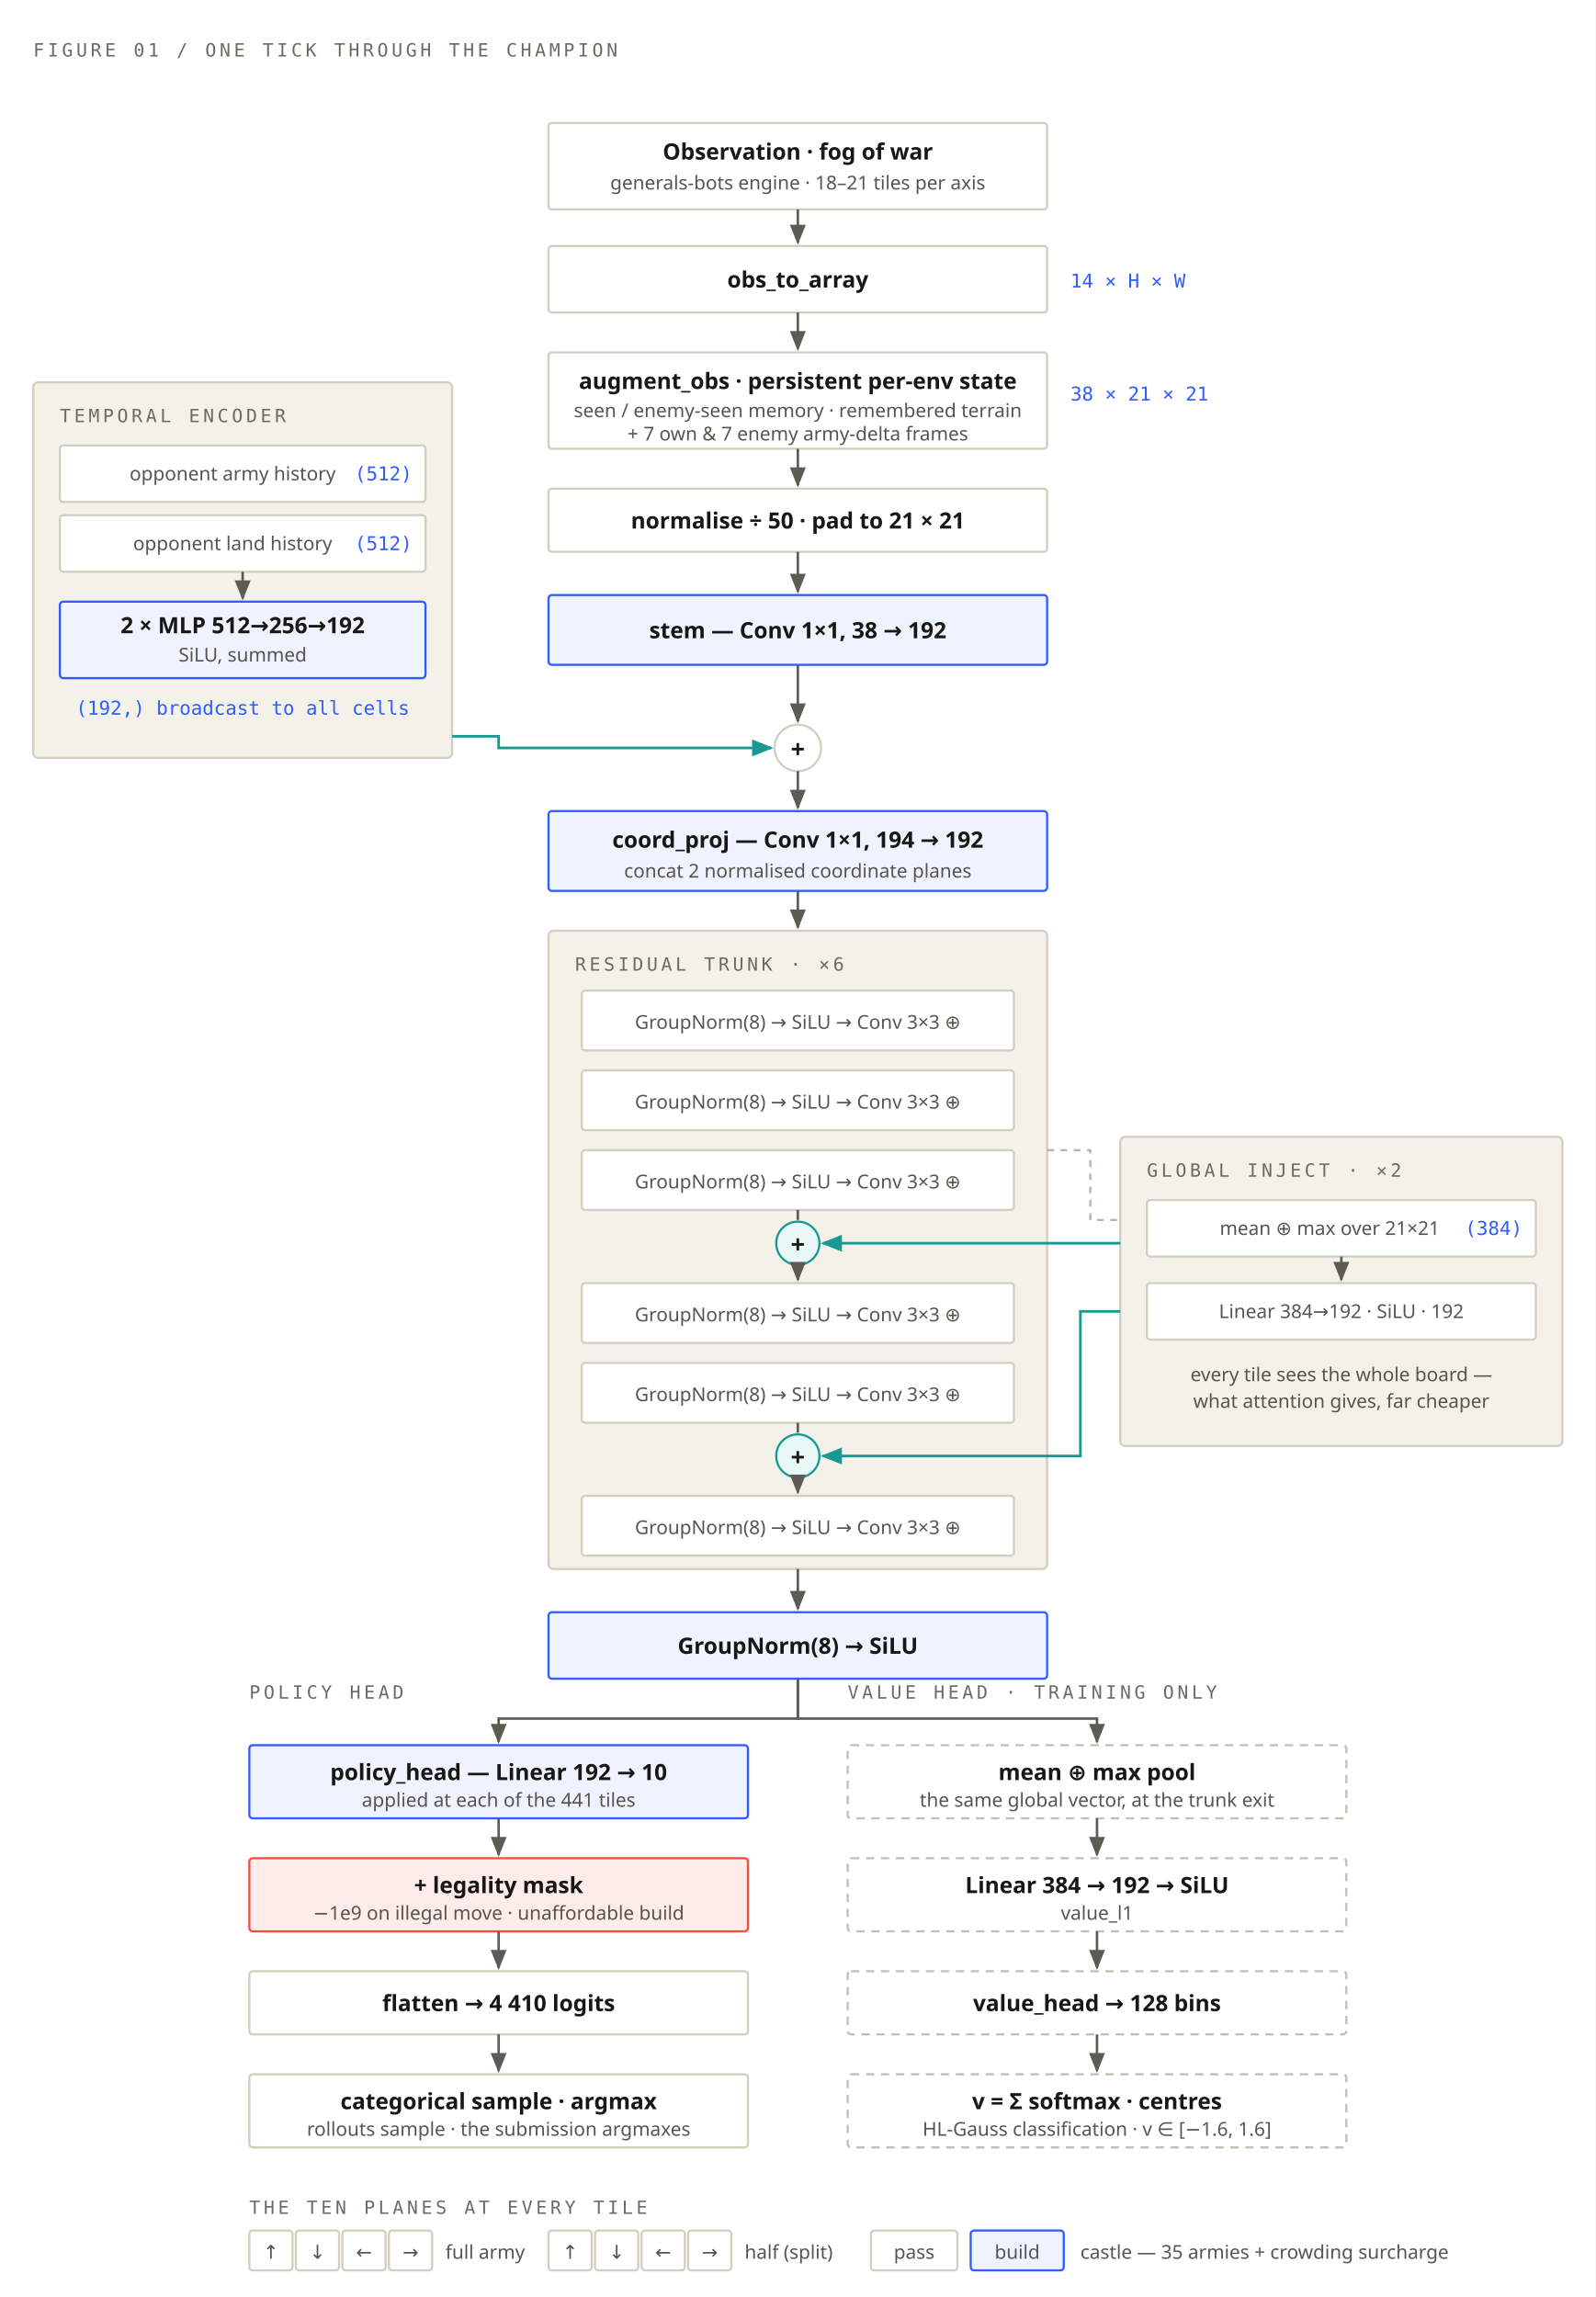
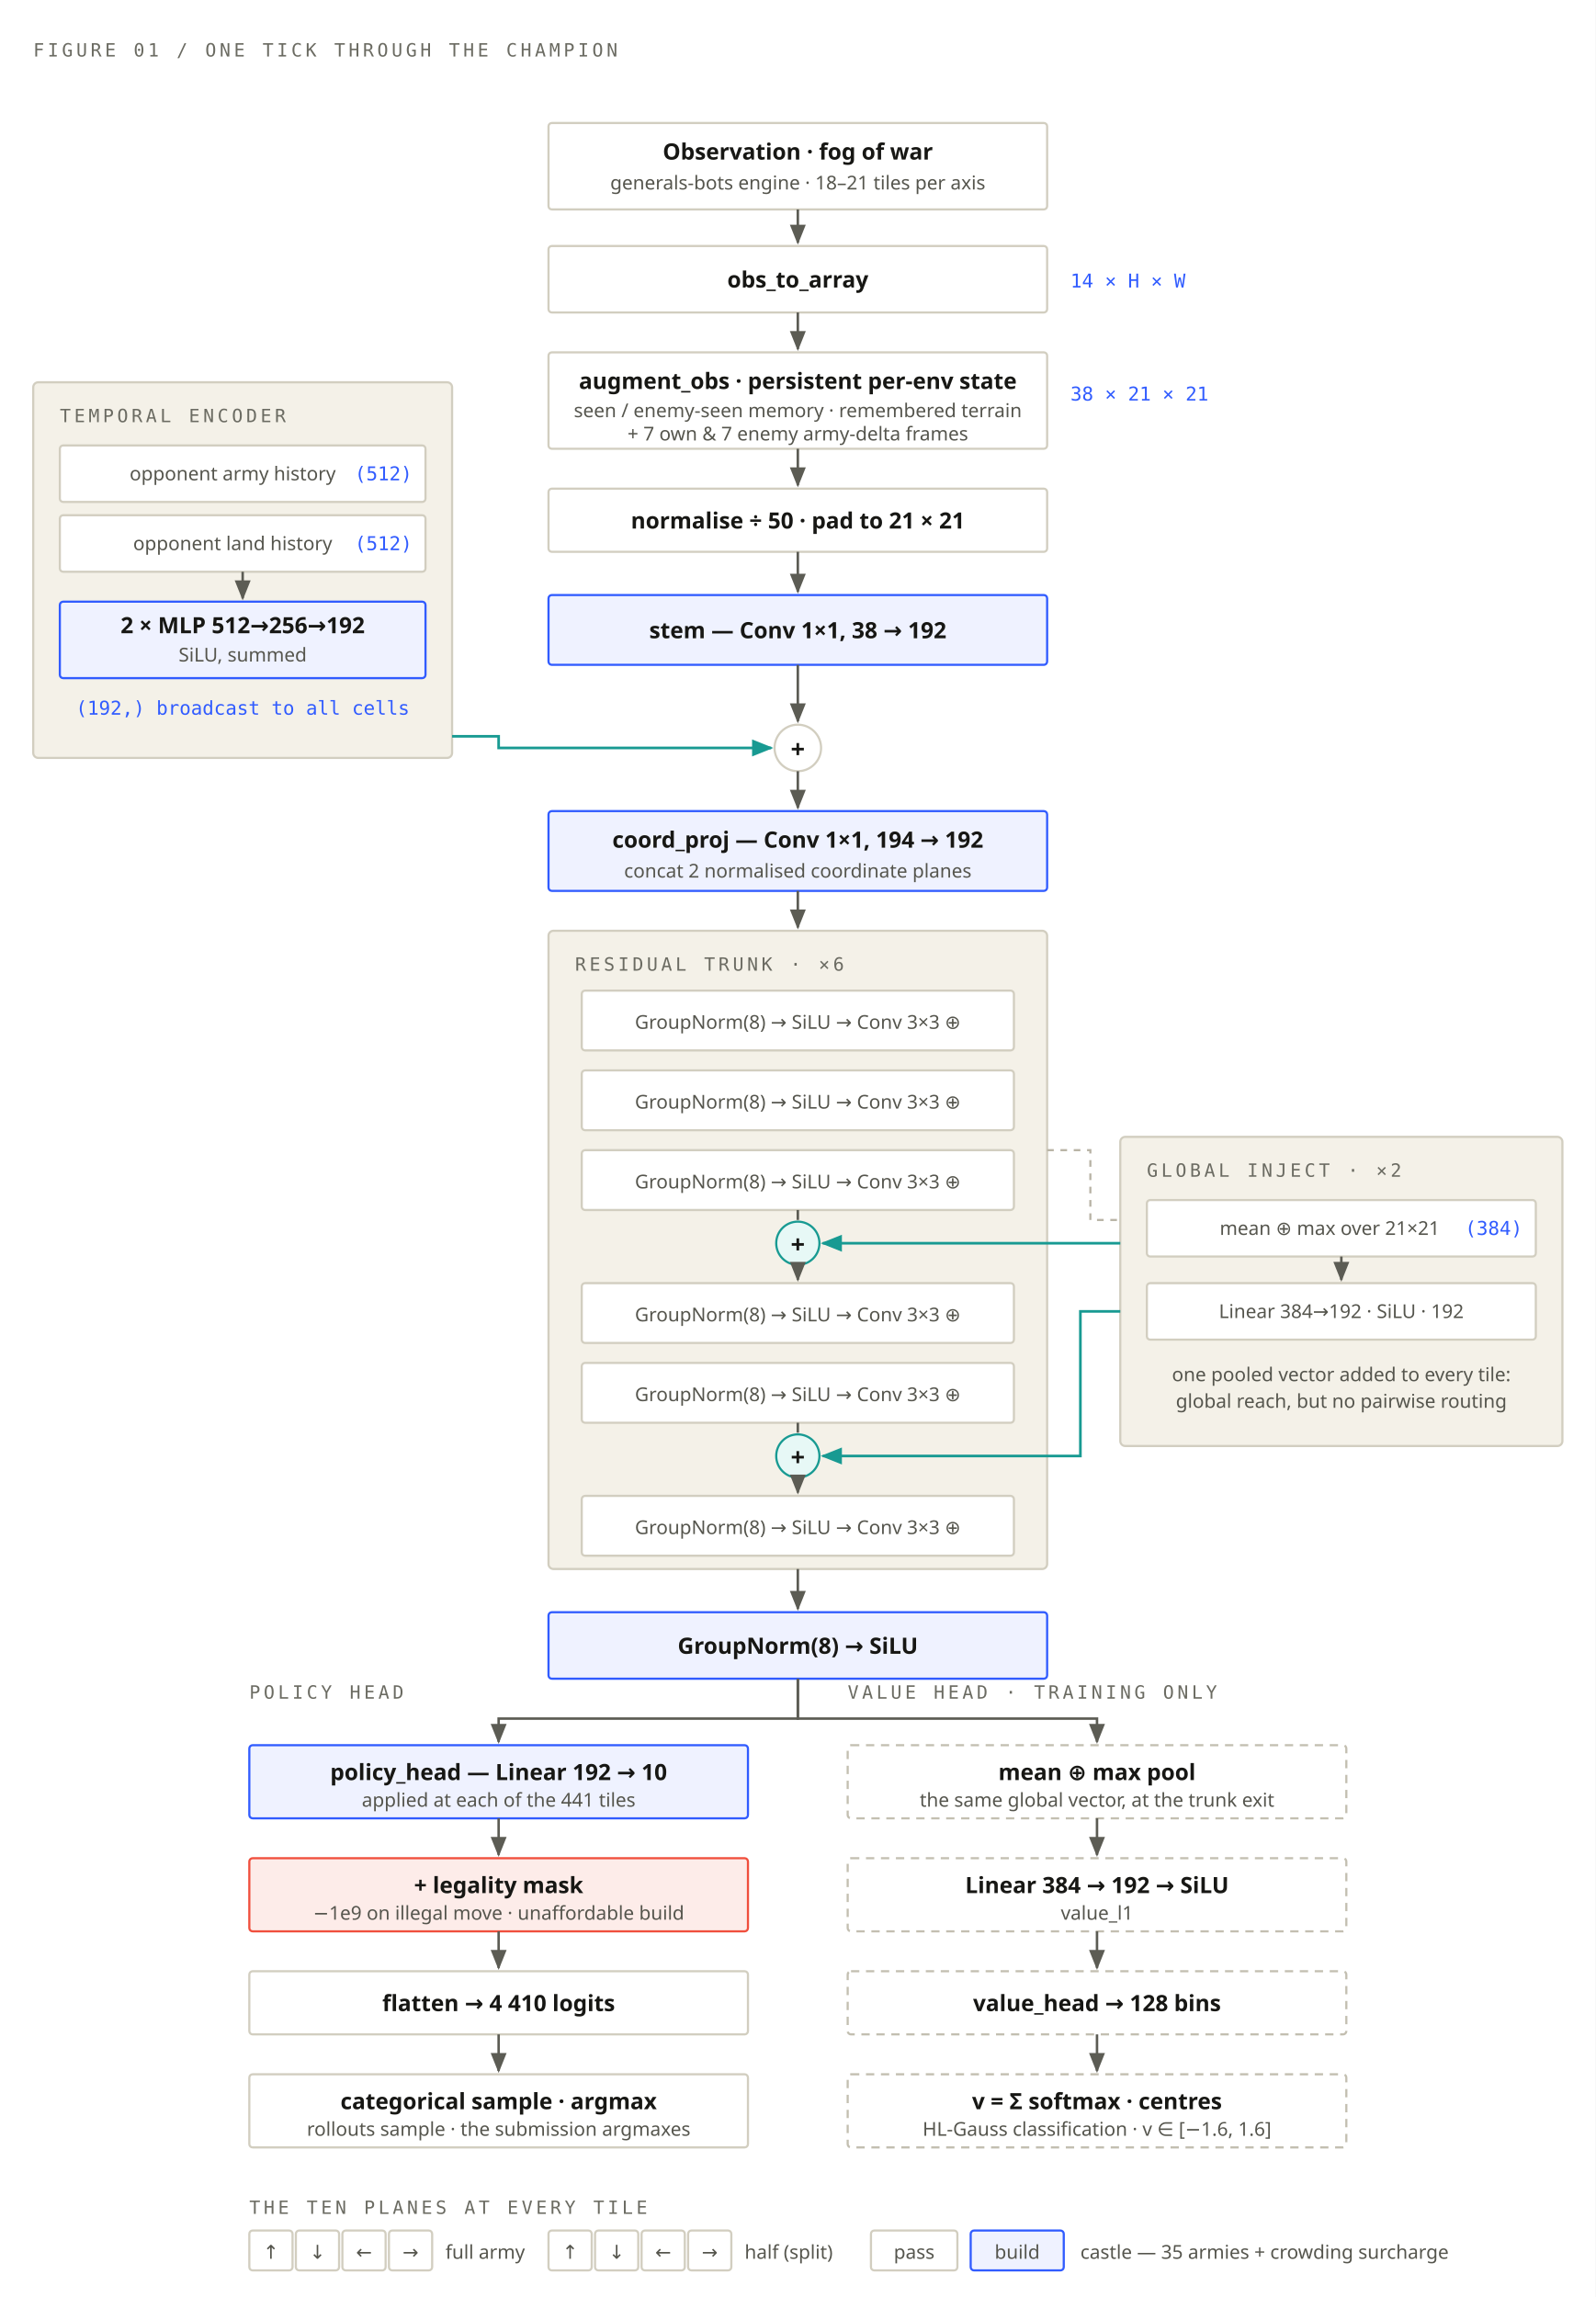
<svg xmlns="http://www.w3.org/2000/svg" viewBox="0 0 960 1382" role="img" aria-labelledby="t d">
  <rect width="960" height="1382" fill="#fff" />
  <style>
    .k{font:11px ui-monospace,monospace;letter-spacing:2px;fill:#6b6b62}
    .b{font:600 13.5px system-ui,sans-serif;fill:#171714}
    .s{font:11.5px system-ui,sans-serif;fill:#55554d}
    .m{font:11.5px ui-monospace,monospace;fill:#315cff}
    .o{font:600 15px system-ui,sans-serif;fill:#171714}
    .box{fill:#fff;stroke:#d2cec0;stroke-width:1.3}
    .blue{fill:#eff2ff;stroke:#315cff;stroke-width:1.3}
    .red{fill:#fdece9;stroke:#f04f3d;stroke-width:1.3}
    .panel{fill:#f4f1e8;stroke:#d2cec0;stroke-width:1.3}
    .ghost{fill:#fff;stroke:#c3bfb1;stroke-width:1.3;stroke-dasharray:5 4}
    .ln{stroke:#5c5c54;stroke-width:1.5;fill:none}
    .lnt{stroke:#189a92;stroke-width:1.6;fill:none}
    .dash{fill:none;stroke:#b9b4a6;stroke-width:1.3;stroke-dasharray:4 4}
  </style>
  <defs>
    <marker id="ar" viewBox="0 0 10 8" refX="9" refY="4" markerWidth="8" markerHeight="7" orient="auto">
      <path d="M0,0 L10,4 L0,8 z" fill="#5c5c54" />
    </marker>
    <marker id="art" viewBox="0 0 10 8" refX="9" refY="4" markerWidth="8" markerHeight="7" orient="auto">
      <path d="M0,0 L10,4 L0,8 z" fill="#189a92" />
    </marker>
  </defs>
  <text x="20" y="34" class="k">FIGURE 01 / ONE TICK THROUGH THE CHAMPION</text>
  <g transform="translate(0,44)">
    <rect class="panel" x="20" y="186" width="252" height="226" rx="3" />
    <text class="k" x="36" y="210">TEMPORAL ENCODER</text>
    <rect class="box" x="36" y="224" width="220" height="34" rx="2" />
    <text class="s" x="140" y="245" text-anchor="middle">opponent army history</text>
    <text class="m" x="248" y="245" text-anchor="end">(512)</text>
    <rect class="box" x="36" y="266" width="220" height="34" rx="2" />
    <text class="s" x="140" y="287" text-anchor="middle">opponent land history</text>
    <text class="m" x="248" y="287" text-anchor="end">(512)</text>
    <path class="ln" d="M146,300 L146,316" marker-end="url(#ar)" />
    <rect class="blue" x="36" y="318" width="220" height="46" rx="2" />
    <text class="b" x="146" y="337" text-anchor="middle">2 × MLP 512→256→192</text>
    <text class="s" x="146" y="354" text-anchor="middle">SiLU, summed</text>
    <text class="m" x="146" y="386" text-anchor="middle">(192,) broadcast to all cells</text>
    <path class="lnt" d="M272,399 L300,399 L300,406 L464,406" marker-end="url(#art)" />
    <rect class="box" x="330" y="30" width="300" height="52" rx="2" />
    <text class="b" x="480" y="52" text-anchor="middle">Observation · fog of war</text>
    <text class="s" x="480" y="70" text-anchor="middle">generals-bots engine · 18–21 tiles per axis</text>
    <path class="ln" d="M480,82 L480,102" marker-end="url(#ar)" />
    <rect class="box" x="330" y="104" width="300" height="40" rx="2" />
    <text class="b" x="480" y="129" text-anchor="middle">obs_to_array</text>
    <text class="m" x="644" y="129">14 × H × W</text>
    <path class="ln" d="M480,144 L480,166" marker-end="url(#ar)" />
    <rect class="box" x="330" y="168" width="300" height="58" rx="2" />
    <text class="b" x="480" y="190" text-anchor="middle">augment_obs · persistent per-env state</text>
    <text class="s" x="480" y="207" text-anchor="middle">seen / enemy-seen memory · remembered terrain</text>
    <text class="s" x="480" y="221" text-anchor="middle">+ 7 own &amp; 7 enemy army-delta frames</text>
    <text class="m" x="644" y="197">38 × 21 × 21</text>
    <path class="ln" d="M480,226 L480,248" marker-end="url(#ar)" />
    <rect class="box" x="330" y="250" width="300" height="38" rx="2" />
    <text class="b" x="480" y="274" text-anchor="middle">normalise ÷ 50 · pad to 21 × 21</text>
    <path class="ln" d="M480,288 L480,312" marker-end="url(#ar)" />
    <rect class="blue" x="330" y="314" width="300" height="42" rx="2" />
    <text class="b" x="480" y="340" text-anchor="middle">stem — Conv 1×1, 38 → 192</text>
    <path class="ln" d="M480,356 L480,390" marker-end="url(#ar)" />
    <circle cx="480" cy="406" r="14" class="box" />
    <text class="o" x="480" y="412" text-anchor="middle">+</text>
    <path class="ln" d="M480,420 L480,442" marker-end="url(#ar)" />
    <rect class="blue" x="330" y="444" width="300" height="48" rx="2" />
    <text class="b" x="480" y="466" text-anchor="middle">coord_proj — Conv 1×1, 194 → 192</text>
    <text class="s" x="480" y="484" text-anchor="middle">concat 2 normalised coordinate planes</text>
    <path class="ln" d="M480,492 L480,514" marker-end="url(#ar)" />
    <rect class="panel" x="330" y="516" width="300" height="384" rx="3" />
    <text class="k" x="346" y="540">RESIDUAL TRUNK · ×6</text>
    <rect class="box" x="350" y="552" width="260" height="36" rx="2" />
    <text class="s" x="480" y="575" text-anchor="middle">GroupNorm(8) → SiLU → Conv 3×3 ⊕</text>
    <rect class="box" x="350" y="600" width="260" height="36" rx="2" />
    <text class="s" x="480" y="623" text-anchor="middle">GroupNorm(8) → SiLU → Conv 3×3 ⊕</text>
    <rect class="box" x="350" y="648" width="260" height="36" rx="2" />
    <text class="s" x="480" y="671" text-anchor="middle">GroupNorm(8) → SiLU → Conv 3×3 ⊕</text>
    <path class="ln" d="M480,684 L480,690" />
    <circle cx="480" cy="704" r="13" style="fill:#e7f8f6;stroke:#189a92;stroke-width:1.3" />
    <text class="o" x="480" y="710" text-anchor="middle">+</text>
    <path class="ln" d="M480,717 L480,726" marker-end="url(#ar)" />
    <rect class="box" x="350" y="728" width="260" height="36" rx="2" />
    <text class="s" x="480" y="751" text-anchor="middle">GroupNorm(8) → SiLU → Conv 3×3 ⊕</text>
    <rect class="box" x="350" y="776" width="260" height="36" rx="2" />
    <text class="s" x="480" y="799" text-anchor="middle">GroupNorm(8) → SiLU → Conv 3×3 ⊕</text>
    <path class="ln" d="M480,812 L480,818" />
    <circle cx="480" cy="832" r="13" style="fill:#e7f8f6;stroke:#189a92;stroke-width:1.3" />
    <text class="o" x="480" y="838" text-anchor="middle">+</text>
    <path class="ln" d="M480,845 L480,854" marker-end="url(#ar)" />
    <rect class="box" x="350" y="856" width="260" height="36" rx="2" />
    <text class="s" x="480" y="879" text-anchor="middle">GroupNorm(8) → SiLU → Conv 3×3 ⊕</text>
    <path class="ln" d="M480,900 L480,924" marker-end="url(#ar)" />
    <rect class="panel" x="674" y="640" width="266" height="186" rx="3" />
    <text class="k" x="690" y="664">GLOBAL INJECT · ×2</text>
    <rect class="box" x="690" y="678" width="234" height="34" rx="2" />
    <text class="s" x="800" y="699" text-anchor="middle">mean ⊕ max over 21×21</text>
    <text class="m" x="916" y="699" text-anchor="end">(384)</text>
    <path class="ln" d="M807,712 L807,726" marker-end="url(#ar)" />
    <rect class="box" x="690" y="728" width="234" height="34" rx="2" />
    <text class="s" x="807" y="749" text-anchor="middle">Linear 384→192 · SiLU · 192</text>
-     <text class="s" x="807" y="787" text-anchor="middle">every tile sees the whole board —</text>
-     <text class="s" x="807" y="803" text-anchor="middle">what attention gives, far cheaper</text>
+     <text class="s" x="807" y="787" text-anchor="middle">one pooled vector added to every tile:</text>
+     <text class="s" x="807" y="803" text-anchor="middle">global reach, but no pairwise routing</text>
    <path class="dash" d="M630,648 L656,648 L656,690 L674,690" />
    <path class="lnt" d="M674,704 L495,704" marker-end="url(#art)" />
    <path class="lnt" d="M674,745 L650,745 L650,832 L495,832" marker-end="url(#art)" />
    <rect class="blue" x="330" y="926" width="300" height="40" rx="2" />
    <text class="b" x="480" y="951" text-anchor="middle">GroupNorm(8) → SiLU</text>
    <path class="ln" d="M480,966 L480,990 L300,990 L300,1004" marker-end="url(#ar)" />
    <path class="ln" d="M480,966 L480,990 L660,990 L660,1004" marker-end="url(#ar)" />
    <text class="k" x="150" y="978">POLICY HEAD</text>
    <rect class="blue" x="150" y="1006" width="300" height="44" rx="2" />
    <text class="b" x="300" y="1027" text-anchor="middle">policy_head — Linear 192 → 10</text>
    <text class="s" x="300" y="1043" text-anchor="middle">applied at each of the 441 tiles</text>
    <path class="ln" d="M300,1050 L300,1072" marker-end="url(#ar)" />
    <rect class="red" x="150" y="1074" width="300" height="44" rx="2" />
    <text class="b" x="300" y="1095" text-anchor="middle">+ legality mask</text>
    <text class="s" x="300" y="1111" text-anchor="middle">−1e9 on illegal move · unaffordable build</text>
    <path class="ln" d="M300,1118 L300,1140" marker-end="url(#ar)" />
    <rect class="box" x="150" y="1142" width="300" height="38" rx="2" />
    <text class="b" x="300" y="1166" text-anchor="middle">flatten → 4 410 logits</text>
    <path class="ln" d="M300,1180 L300,1202" marker-end="url(#ar)" />
    <rect class="box" x="150" y="1204" width="300" height="44" rx="2" />
    <text class="b" x="300" y="1225" text-anchor="middle">categorical sample · argmax</text>
    <text class="s" x="300" y="1241" text-anchor="middle">rollouts sample · the submission argmaxes</text>
    <text class="k" x="510" y="978">VALUE HEAD · TRAINING ONLY</text>
    <rect class="ghost" x="510" y="1006" width="300" height="44" rx="2" />
    <text class="b" x="660" y="1027" text-anchor="middle">mean ⊕ max pool</text>
    <text class="s" x="660" y="1043" text-anchor="middle">the same global vector, at the trunk exit</text>
    <path class="ln" d="M660,1050 L660,1072" marker-end="url(#ar)" />
    <rect class="ghost" x="510" y="1074" width="300" height="44" rx="2" />
    <text class="b" x="660" y="1095" text-anchor="middle">Linear 384 → 192 → SiLU</text>
    <text class="s" x="660" y="1111" text-anchor="middle">value_l1</text>
    <path class="ln" d="M660,1118 L660,1140" marker-end="url(#ar)" />
    <rect class="ghost" x="510" y="1142" width="300" height="38" rx="2" />
    <text class="b" x="660" y="1166" text-anchor="middle">value_head → 128 bins</text>
    <path class="ln" d="M660,1180 L660,1202" marker-end="url(#ar)" />
    <rect class="ghost" x="510" y="1204" width="300" height="44" rx="2" />
    <text class="b" x="660" y="1225" text-anchor="middle">v = Σ softmax · centres</text>
    <text class="s" x="660" y="1241" text-anchor="middle">HL-Gauss classification · v ∈ [−1.6, 1.6]</text>
    <text class="k" x="150" y="1288">THE TEN PLANES AT EVERY TILE</text>
    <rect class="box" x="150" y="1298" width="26" height="24" rx="2" />
    <text class="s" x="163" y="1315" text-anchor="middle">↑</text>
    <rect class="box" x="178" y="1298" width="26" height="24" rx="2" />
    <text class="s" x="191" y="1315" text-anchor="middle">↓</text>
    <rect class="box" x="206" y="1298" width="26" height="24" rx="2" />
    <text class="s" x="219" y="1315" text-anchor="middle">←</text>
    <rect class="box" x="234" y="1298" width="26" height="24" rx="2" />
    <text class="s" x="247" y="1315" text-anchor="middle">→</text>
    <text class="s" x="268" y="1315">full army</text>
    <rect class="box" x="330" y="1298" width="26" height="24" rx="2" />
    <text class="s" x="343" y="1315" text-anchor="middle">↑</text>
    <rect class="box" x="358" y="1298" width="26" height="24" rx="2" />
    <text class="s" x="371" y="1315" text-anchor="middle">↓</text>
    <rect class="box" x="386" y="1298" width="26" height="24" rx="2" />
    <text class="s" x="399" y="1315" text-anchor="middle">←</text>
    <rect class="box" x="414" y="1298" width="26" height="24" rx="2" />
    <text class="s" x="427" y="1315" text-anchor="middle">→</text>
    <text class="s" x="448" y="1315">half (split)</text>
    <rect class="box" x="524" y="1298" width="52" height="24" rx="2" />
    <text class="s" x="550" y="1315" text-anchor="middle">pass</text>
    <rect class="blue" x="584" y="1298" width="56" height="24" rx="2" />
    <text class="s" x="612" y="1315" text-anchor="middle">build</text>
    <text class="s" x="650" y="1315">castle — 35 armies + crowding surcharge</text>
  </g>
</svg>
